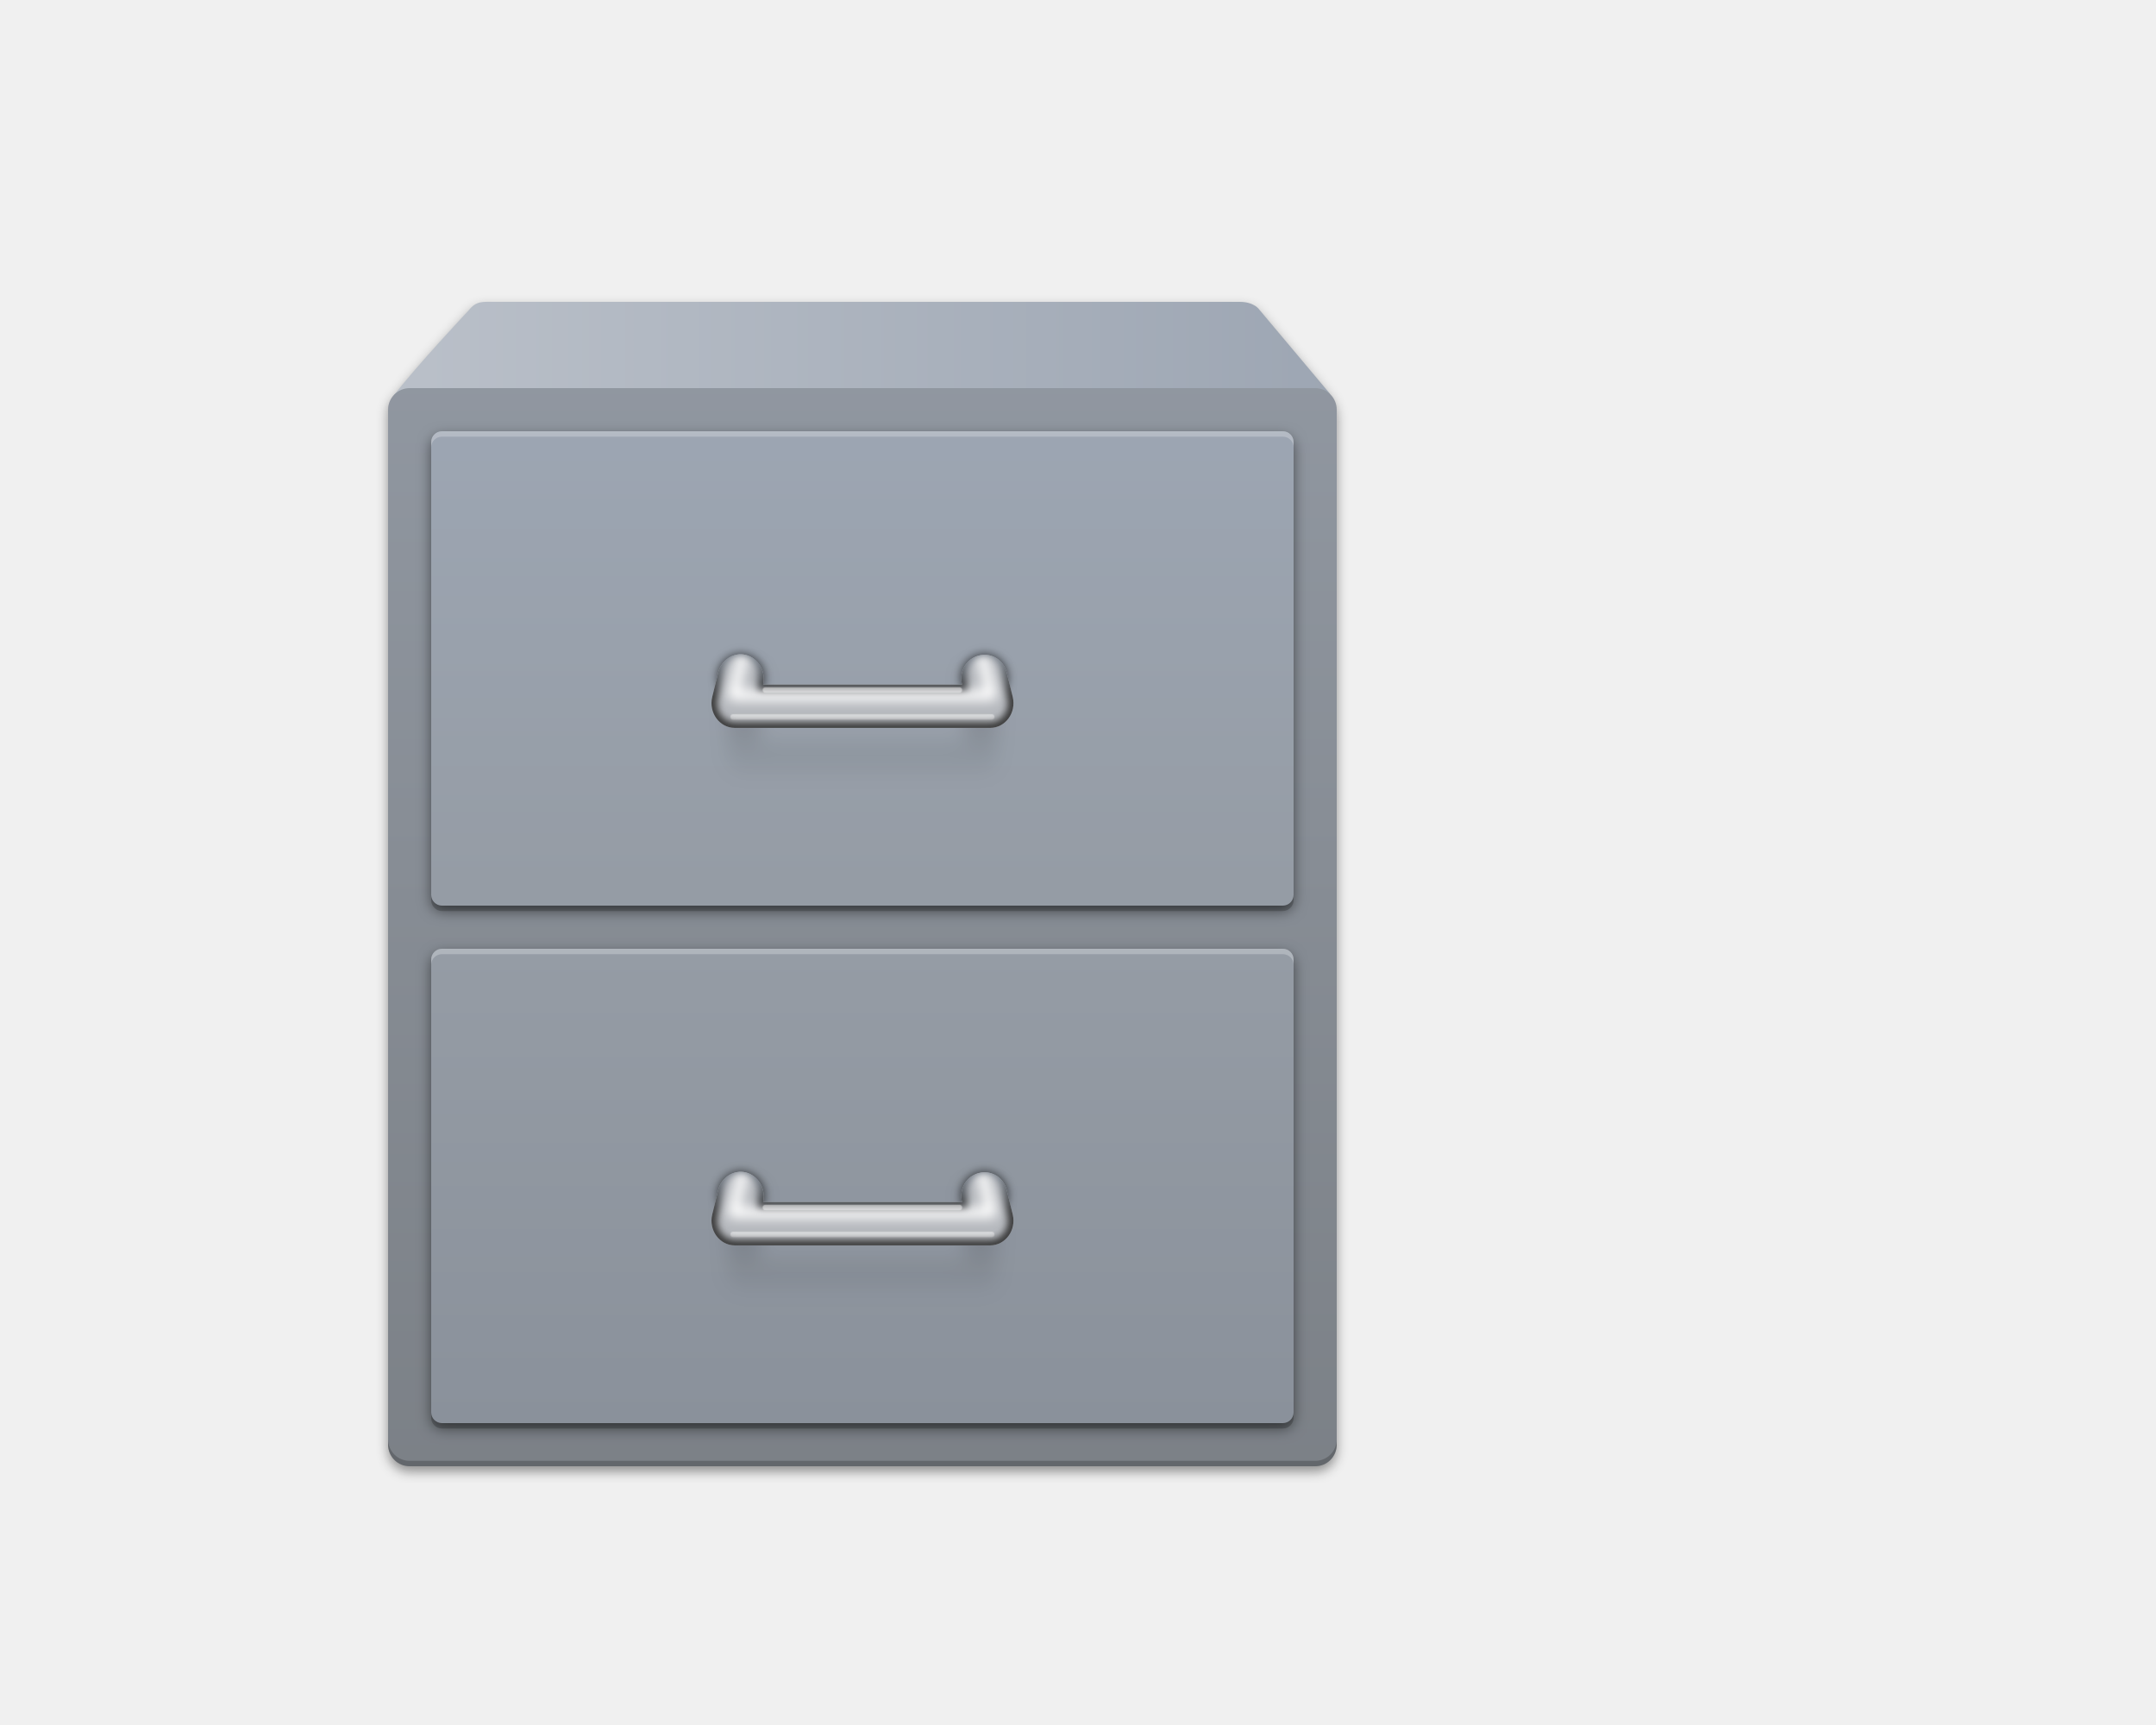
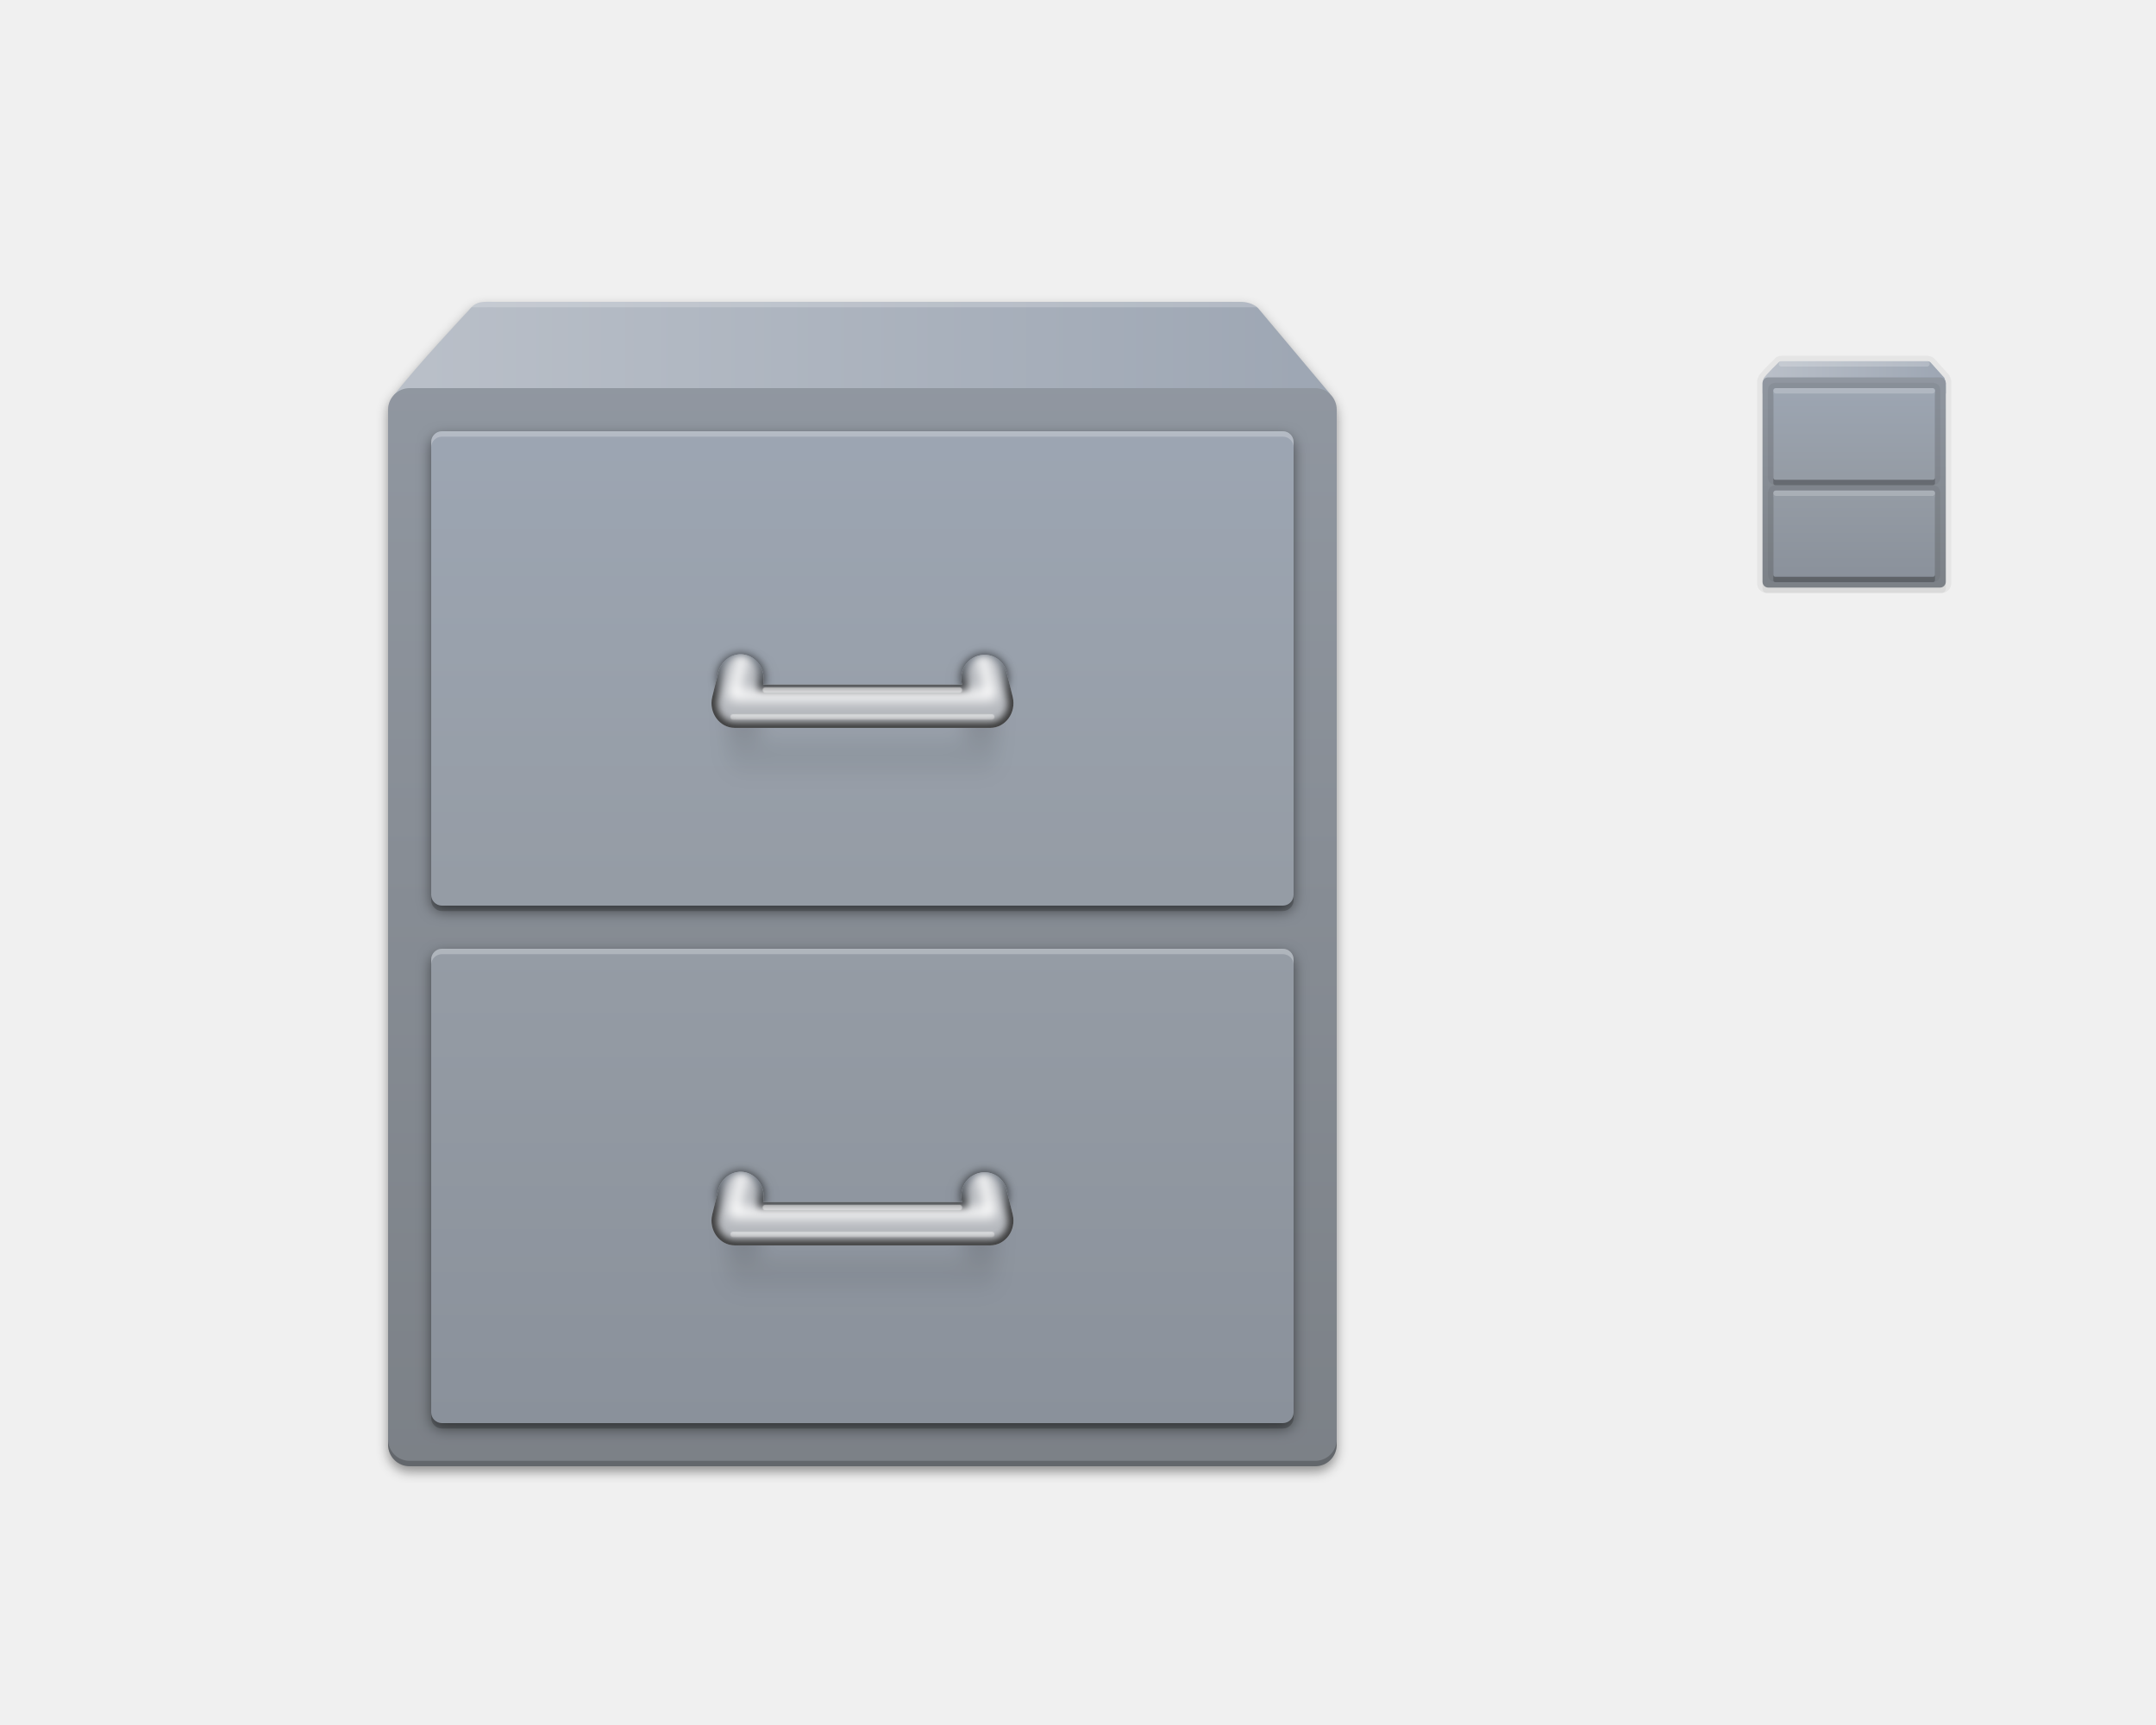
<svg xmlns="http://www.w3.org/2000/svg" xmlns:xlink="http://www.w3.org/1999/xlink" width="400" height="320" id="svg11300" version="1.0" style="display:inline;enable-background:new" viewBox="0 0 400 320">
  <defs id="defs3">
    <linearGradient id="linearGradient5250">
      <stop id="stop5246" offset="0" style="stop-color:#7a7f85;stop-opacity:1" />
      <stop id="stop5248" offset="1" style="stop-color:#949ba5;stop-opacity:1" />
    </linearGradient>
    <linearGradient id="linearGradient5006">
      <stop style="stop-color:#333333;stop-opacity:1" offset="0" id="stop5002" />
      <stop style="stop-color:#727b86;stop-opacity:1" offset="1" id="stop5004" />
    </linearGradient>
    <linearGradient id="linearGradient4916">
      <stop style="stop-color:#000000;stop-opacity:1;" offset="0" id="stop4912" />
      <stop style="stop-color:#000000;stop-opacity:0;" offset="1" id="stop4914" />
    </linearGradient>
    <linearGradient id="linearGradient4599">
      <stop id="stop4595" offset="0" style="stop-color:#8a919b;stop-opacity:1" />
      <stop id="stop4597" offset="1" style="stop-color:#959ca5;stop-opacity:1" />
    </linearGradient>
    <linearGradient id="linearGradient4567">
      <stop style="stop-color:#9da6b3;stop-opacity:1;" offset="0" id="stop4563" />
      <stop style="stop-color:#959ca5;stop-opacity:1" offset="1" id="stop4565" />
    </linearGradient>
    <linearGradient id="linearGradient4518">
      <stop style="stop-color:#9da6b3;stop-opacity:1" offset="0" id="stop4514" />
      <stop style="stop-color:#bac0c9;stop-opacity:1" offset="1" id="stop4516" />
    </linearGradient>
    <linearGradient xlink:href="#linearGradient5250" id="linearGradient4685" gradientUnits="userSpaceOnUse" gradientTransform="matrix(15,0,0,15.71429,-4808,-3397.857)" x1="331.2" y1="233.282" x2="331.2" y2="216.991" />
    <linearGradient id="linearGradient4502">
      <stop style="stop-color:#7a7f85;stop-opacity:1" offset="0" id="stop4498" />
      <stop style="stop-color:#9097a2;stop-opacity:1" offset="1" id="stop4500" />
    </linearGradient>
    <linearGradient xlink:href="#linearGradient4518" id="linearGradient4520" x1="72" y1="36" x2="248" y2="36" gradientUnits="userSpaceOnUse" gradientTransform="matrix(-1,0,0,1,320,8)" />
    <clipPath clipPathUnits="userSpaceOnUse" id="clipPath4543">
      <path id="path4545" d="M 248,60 V 46 L 247.493,44.677 232,28 H 88 L 72.558,44.619 72,46 v 14 z" style="display:inline;fill:#4092d0;fill-opacity:1;fill-rule:evenodd;stroke:none;stroke-width:1px;stroke-linecap:butt;stroke-linejoin:miter;stroke-opacity:1;enable-background:new" />
    </clipPath>
    <linearGradient xlink:href="#linearGradient4567" id="linearGradient4569" x1="168" y1="52" x2="168" y2="140" gradientUnits="userSpaceOnUse" gradientTransform="translate(0,4)" />
    <linearGradient xlink:href="#linearGradient4599" id="linearGradient4577" x1="200" y1="244" x2="200" y2="156" gradientUnits="userSpaceOnUse" />
    <filter style="color-interpolation-filters:sRGB" id="filter4589" x="-0.019" width="1.038" y="-0.033" height="1.066">
      <feGaussianBlur stdDeviation="1.26" id="feGaussianBlur4591" />
    </filter>
    <clipPath clipPathUnits="userSpaceOnUse" id="clipPath5795-4-2">
      <path style="color:#000000;font-style:normal;font-variant:normal;font-weight:normal;font-stretch:normal;font-size:medium;line-height:normal;font-family:'Abandoned Bitplane';-inkscape-font-specification:'Abandoned Bitplane';text-indent:0;text-align:start;text-decoration:none;text-decoration-line:none;letter-spacing:normal;word-spacing:normal;text-transform:none;writing-mode:lr-tb;direction:ltr;text-anchor:start;display:inline;overflow:visible;visibility:visible;fill:#eeeeec;fill-opacity:1;fill-rule:nonzero;stroke:none;stroke-width:8;marker:none;enable-background:new" d="m 129.125,127.938 a 4,4 0 0 0 -4,3.094 l -1,4 A 4,4 0 0 0 128,140 h 32 a 4,4 0 0 0 3.875,-4.969 l -1,-4 A 4,4 0 0 0 155,132 h -22 a 4,4 0 0 0 -3.875,-4.062 z" id="path5797-6-5" />
    </clipPath>
    <linearGradient id="linearGradient4455-2-5">
      <stop style="stop-color:#000000;stop-opacity:1" offset="0" id="stop4457-9-1" />
      <stop style="stop-color:#000000;stop-opacity:0" offset="1" id="stop4459-7-5" />
    </linearGradient>
    <clipPath clipPathUnits="userSpaceOnUse" id="clipPath5380">
      <path style="color:#000000;font-style:normal;font-variant:normal;font-weight:normal;font-stretch:normal;font-size:medium;line-height:normal;font-family:'Abandoned Bitplane';-inkscape-font-specification:'Abandoned Bitplane';text-indent:0;text-align:start;text-decoration:none;text-decoration-line:none;letter-spacing:normal;word-spacing:normal;text-transform:none;writing-mode:lr-tb;direction:ltr;text-anchor:start;display:inline;overflow:visible;visibility:visible;fill:#eeeeec;fill-opacity:1;fill-rule:nonzero;stroke:none;stroke-width:8;marker:none;enable-background:new" d="m 129.125,127.938 a 4,4 0 0 0 -4,3.094 l -1,4 A 4,4 0 0 0 128,140 h 32 a 4,4 0 0 0 3.875,-4.969 l -1,-4 A 4,4 0 0 0 155,132 h -22 a 4,4 0 0 0 -3.875,-4.062 z" id="path5378" />
    </clipPath>
    <clipPath clipPathUnits="userSpaceOnUse" id="clipPath4876">
      <path id="path4878" d="m 137.522,95.371 c -2.047,-0.056 -3.85,1.427 -4.313,3.551 l -1.078,4.403 c -0.678,2.894 1.376,5.698 4.178,5.703 h 47.411 c 2.803,-0.005 4.857,-2.808 4.178,-5.703 l -1.078,-4.403 c -1.257,-5.21 -8.458,-4.267 -8.491,1.112 L 178.479,101 h -36.885 l 0.107,-0.966 c 0.038,-2.508 -1.823,-4.584 -4.178,-4.663 z" style="color:#000000;font-style:normal;font-variant:normal;font-weight:normal;font-stretch:normal;font-size:medium;line-height:normal;font-family:'Abandoned Bitplane';-inkscape-font-specification:'Abandoned Bitplane';text-indent:0;text-align:start;text-decoration:none;text-decoration-line:none;letter-spacing:normal;word-spacing:normal;text-transform:none;writing-mode:lr-tb;direction:ltr;text-anchor:start;display:inline;overflow:visible;visibility:visible;fill:#b3b3b3;fill-opacity:1;stroke:none;stroke-width:2;stroke-miterlimit:4;stroke-dasharray:none;stroke-opacity:1;marker:none;enable-background:new" />
    </clipPath>
    <clipPath clipPathUnits="userSpaceOnUse" id="clipPath4892">
      <path style="color:#000000;font-style:normal;font-variant:normal;font-weight:normal;font-stretch:normal;font-size:medium;line-height:normal;font-family:'Abandoned Bitplane';-inkscape-font-specification:'Abandoned Bitplane';text-indent:0;text-align:start;text-decoration:none;text-decoration-line:none;letter-spacing:normal;word-spacing:normal;text-transform:none;writing-mode:lr-tb;direction:ltr;text-anchor:start;display:inline;overflow:visible;visibility:visible;fill:#4092d0;fill-opacity:1;stroke:none;stroke-width:2;stroke-miterlimit:4;stroke-dasharray:none;marker:none;enable-background:new" d="m 137.522,95.371 c -2.047,-0.056 -3.85,1.427 -4.313,3.551 l -1.078,4.403 c -0.678,2.894 1.376,5.698 4.178,5.703 h 47.411 c 2.803,-0.005 4.857,-2.808 4.178,-5.703 l -1.078,-4.403 c -1.257,-5.21 -8.458,-4.267 -8.491,1.112 L 178.479,101 h -36.885 l 0.107,-0.966 c 0.038,-2.508 -1.823,-4.584 -4.178,-4.663 z" id="path4894" />
    </clipPath>
    <filter style="color-interpolation-filters:sRGB" id="filter4906" x="-0.057" width="1.114" y="-0.297" height="1.595">
      <feGaussianBlur stdDeviation="1.145" id="feGaussianBlur4908" />
    </filter>
    <filter style="color-interpolation-filters:sRGB" id="filter4978" x="-0.084" width="1.168" y="-0.21" height="1.42">
      <feGaussianBlur stdDeviation="1.75" id="feGaussianBlur4980" />
    </filter>
    <clipPath clipPathUnits="userSpaceOnUse" id="clipPath5030">
      <path style="color:#000000;font-style:normal;font-variant:normal;font-weight:normal;font-stretch:normal;font-size:medium;line-height:normal;font-family:'Abandoned Bitplane';-inkscape-font-specification:'Abandoned Bitplane';text-indent:0;text-align:start;text-decoration:none;text-decoration-line:none;letter-spacing:normal;word-spacing:normal;text-transform:none;writing-mode:lr-tb;direction:ltr;text-anchor:start;display:inline;overflow:visible;visibility:visible;fill:#b3b3b3;fill-opacity:1;stroke:none;stroke-width:2;stroke-miterlimit:4;stroke-dasharray:none;marker:none;enable-background:new" d="m 137.522,95.371 c -2.047,-0.056 -3.85,1.427 -4.313,3.551 l -1.078,4.403 c -0.678,2.894 1.376,5.698 4.178,5.703 h 47.411 c 2.803,-0.005 4.857,-2.808 4.178,-5.703 l -1.078,-4.403 c -1.257,-5.21 -8.458,-4.267 -8.491,1.112 L 178.479,101 h -36.885 l 0.107,-0.966 c 0.038,-2.508 -1.823,-4.584 -4.178,-4.663 z" id="path5032" />
    </clipPath>
    <filter style="color-interpolation-filters:sRGB" id="filter5062" x="-0.211" width="1.421" y="-0.211" height="1.421">
      <feGaussianBlur stdDeviation="0.79" id="feGaussianBlur5064" />
    </filter>
    <filter style="color-interpolation-filters:sRGB" id="filter5066" x="-0.211" width="1.421" y="-0.211" height="1.421">
      <feGaussianBlur stdDeviation="0.79" id="feGaussianBlur5068" />
    </filter>
    <filter style="color-interpolation-filters:sRGB" id="filter5070" x="-0.03" width="1.061" y="-0.116" height="1.231">
      <feGaussianBlur stdDeviation="0.707" id="feGaussianBlur5072" />
    </filter>
    <filter style="color-interpolation-filters:sRGB" id="filter5080" x="-0.006" width="1.012" y="-0.372" height="1.744">
      <feGaussianBlur stdDeviation="0.155" id="feGaussianBlur5082" />
    </filter>
    <clipPath clipPathUnits="userSpaceOnUse" id="clipPath5127">
      <path id="path5129" d="M 88,48 72.615,64.559 C 72.237,64.922 72,65.431 72,66 v 14 190 c 0,1.108 0.892,2 2,2 h 172 c 1.108,0 2,-0.892 2,-2 V 80 66 c 0,-0.51 -0.195,-0.97 -0.508,-1.322 -0.04,-0.045 -0.079,-0.09 -0.123,-0.131 L 232,48 Z" style="display:inline;fill:#dc6565;fill-opacity:1;fill-rule:evenodd;stroke:none;stroke-width:2;stroke-linecap:butt;stroke-linejoin:miter;stroke-miterlimit:4;stroke-dasharray:none;stroke-opacity:1;enable-background:new" />
    </clipPath>
    <clipPath clipPathUnits="userSpaceOnUse" id="clipPath5143">
      <rect style="display:inline;opacity:1;fill:#dc6565;fill-opacity:1;stroke:none;stroke-width:1;stroke-linecap:round;stroke-linejoin:miter;stroke-miterlimit:4;stroke-dasharray:none;stroke-dashoffset:0;stroke-opacity:1;enable-background:new" id="rect5145" width="176" height="208" x="72" y="44" ry="2" />
    </clipPath>
    <linearGradient xlink:href="#linearGradient4502" id="linearGradient5181" gradientUnits="userSpaceOnUse" gradientTransform="matrix(15,0,0,15.71429,-4796,-3413.857)" x1="331.2" y1="233.282" x2="331.2" y2="216.991" />
    <filter style="color-interpolation-filters:sRGB" id="filter5233" x="-0.014" width="1.027" y="-0.011" height="1.021">
      <feGaussianBlur stdDeviation="1" id="feGaussianBlur5235" />
    </filter>
    <linearGradient xlink:href="#linearGradient4916" id="linearGradient5256" gradientUnits="userSpaceOnUse" x1="160" y1="100" x2="160" y2="120" />
    <linearGradient xlink:href="#linearGradient5006" id="linearGradient5258" gradientUnits="userSpaceOnUse" x1="160" y1="103" x2="160" y2="96" />
+     <linearGradient xlink:href="#linearGradient4518" id="linearGradient5286" gradientUnits="userSpaceOnUse" gradientTransform="matrix(-0.1931818,0,0,0.1931818,374.9091,41.40909)" x1="72" y1="36" x2="248" y2="36" />
+     <linearGradient xlink:href="#linearGradient5250" id="linearGradient5288" gradientUnits="userSpaceOnUse" gradientTransform="matrix(2.897727,0,0,3.035714,-615.7273,-616.086)" x1="331.2" y1="233.282" x2="331.2" y2="216.991" />
+     <linearGradient xlink:href="#linearGradient4567" id="linearGradient5290" gradientUnits="userSpaceOnUse" gradientTransform="matrix(0.1931818,0,0,0.1931818,313.0909,41.09091)" x1="168" y1="52" x2="168" y2="140" />
+     <linearGradient xlink:href="#linearGradient4599" id="linearGradient5292" gradientUnits="userSpaceOnUse" x1="200" y1="244" x2="200" y2="156" gradientTransform="matrix(0.1931818,0,0,0.1931818,313.0909,40.31818)" />
  </defs>
  <g id="layer1" style="display:inline" transform="translate(0,20)">
    <g id="layer7" style="display:none">
      <rect style="display:inline;overflow:visible;visibility:visible;fill:#eeeeec;fill-opacity:1;fill-rule:nonzero;stroke:none;stroke-width:2;marker:none;enable-background:accumulate" id="rect6592" width="32" height="32" x="320" y="116" />
      <rect y="173.059" x="321" height="22" width="22" id="rect6749" style="display:inline;overflow:visible;visibility:visible;fill:#eeeeec;fill-opacity:1;fill-rule:nonzero;stroke:none;stroke-width:2;marker:none;enable-background:accumulate" />
      <rect style="display:inline;overflow:visible;visibility:visible;fill:#eeeeec;fill-opacity:1;fill-rule:nonzero;stroke:none;stroke-width:2;marker:none;enable-background:accumulate" id="rect6833" width="16" height="16" x="320" y="220" />
      <rect style="display:inline;overflow:visible;visibility:visible;fill:#eeeeec;fill-opacity:1;fill-rule:nonzero;stroke:none;stroke-width:2;marker:none;enable-background:accumulate" id="rect8104" width="24" height="24" x="320" y="172" />
      <text xml:space="preserve" style="font-style:normal;font-variant:normal;font-weight:normal;font-stretch:normal;font-size:13.333px;line-height:125%;font-family:monospace;-inkscape-font-specification:monospace;text-align:start;writing-mode:lr-tb;text-anchor:start;display:inline;fill:#000000;fill-opacity:1;stroke:none;enable-background:new" x="31.856" y="-65.7" id="context">
        <tspan id="tspan2716" x="31.856" y="-65.7" style="font-weight:bold">apps</tspan>
      </text>
      <text id="text3021" y="-39.901" x="31.265" style="font-style:normal;font-variant:normal;font-weight:normal;font-stretch:normal;font-size:13.333px;line-height:125%;font-family:monospace;-inkscape-font-specification:monospace;text-align:start;writing-mode:lr-tb;text-anchor:start;display:inline;fill:#000000;fill-opacity:1;stroke:none;enable-background:new" xml:space="preserve">
        <tspan y="-39.901" x="31.265" id="tspan3023">system-file-manager</tspan>
      </text>
      <rect style="display:inline;overflow:visible;visibility:visible;fill:#eeeeec;fill-opacity:1;fill-rule:nonzero;stroke:none;stroke-width:2;marker:none;enable-background:accumulate" id="rect13805" width="256" height="256" x="32" y="12" />
      <rect y="320" x="44" height="48" width="48" id="rect6284" style="display:inline;overflow:visible;visibility:visible;fill:#eeeeec;fill-opacity:1;fill-rule:nonzero;stroke:none;stroke-width:2;marker:none;enable-background:accumulate" transform="matrix(0,1,1,0,0,0)" />
    </g>
    <g id="layer9" style="display:inline">
+       <path id="path5324" d="m 330.863,47.006 c -0.49,0 -0.694,-0.046 -0.977,0.309 -7.5e-4,3.86e-4 -1.898,1.83 -2.668,2.84 l -0.031,0.129 C 327.076,50.417 327,50.584 327,50.773 V 51.068 53 88.227 C 327,88.655 327.345,89 327.773,89 h 32.453 C 360.655,89 361,88.655 361,88.227 V 53 51.068 50.773 c 0,-0.205 -0.084,-0.387 -0.213,-0.525 l -0.037,-0.146 -2.523,-2.814 c 0,0 -0.174,-0.281 -0.703,-0.281 z" style="display:inline;opacity:0.05;fill:#000000;fill-opacity:1;fill-rule:evenodd;stroke:#000000;stroke-width:2;stroke-linecap:butt;stroke-linejoin:miter;stroke-miterlimit:4;stroke-dasharray:none;stroke-opacity:1;enable-background:new" />
+       <path style="display:inline;fill:#000000;fill-opacity:1;fill-rule:evenodd;stroke:none;stroke-width:1px;stroke-linecap:butt;stroke-linejoin:miter;stroke-opacity:1;enable-background:new;opacity:0.05" d="m 330.863,48.006 c -0.49,0 -0.694,-0.046 -0.977,0.309 -7.5e-4,3.86e-4 -1.898,1.83 -2.668,2.84 l -0.031,0.129 C 327.076,51.417 327,51.584 327,51.773 V 52.068 54 89.227 C 327,89.655 327.345,90 327.773,90 h 32.453 C 360.655,90 361,89.655 361,89.227 V 54 52.068 51.773 c 0,-0.205 -0.084,-0.387 -0.213,-0.525 l -0.037,-0.146 -2.523,-2.814 c 0,0 -0.174,-0.281 -0.703,-0.281 z" id="path5317" />
      <path style="display:inline;opacity:0.4;fill:#000000;fill-opacity:1;fill-rule:evenodd;stroke:none;stroke-width:1px;stroke-linecap:butt;stroke-linejoin:miter;stroke-opacity:1;filter:url(#filter5233);enable-background:new" d="m 90.344,36.99 c -1.437,0.019 -2.307,0.229 -3.404,1.604 -0.004,0.002 -9.574,10.189 -13.645,15.473 C 72.503,54.796 72,55.833 72,57 v 2 10 180 c 0,2.216 1.784,4 4,4 h 168 c 2.216,0 4,-1.784 4,-4 V 69 59 57 c 0,0 -0.493,-2.185 -1.271,-2.914 L 246.707,54 233.646,38.453 C 233.646,38.453 232.737,37 230,37 H 92 c -0.635,0 -1.177,-0.016 -1.656,-0.01 z" id="path5226" />
      <path style="display:inline;fill:url(#linearGradient4520);fill-opacity:1;fill-rule:evenodd;stroke:none;stroke-width:1px;stroke-linecap:butt;stroke-linejoin:miter;stroke-opacity:1;enable-background:new" d="m 92,36 c -2.539,0 -3.597,-0.24 -5.061,1.594 -0.004,0.002 -9.821,10.45 -13.806,15.676 L 72,58 V 68 H 248 V 58 L 246.708,53 233.646,37.453 C 233.646,37.453 232.737,36 230,36 Z" id="path4510" />
+       <path style="display:inline;fill:#ffffff;fill-opacity:1;fill-rule:evenodd;stroke:none;stroke-width:1px;stroke-linecap:butt;stroke-linejoin:miter;stroke-opacity:1;enable-background:new;opacity:0.2" d="M 90.344 55.99 C 89.151 56.006 88.348 56.164 87.482 57 L 90.133 57 C 90.665 56.984 91.266 57 92 57 L 230 57 L 233.221 57 C 232.716 56.574 231.719 56 230 56 L 92 56 C 91.365 56 90.823 55.984 90.344 55.99 z " transform="translate(0,-20)" id="path5260" />
      <rect style="display:inline;opacity:1;fill:url(#linearGradient4685);fill-opacity:1;stroke:none;stroke-width:1;stroke-linecap:round;stroke-linejoin:miter;stroke-miterlimit:4;stroke-dasharray:none;stroke-dashoffset:0;stroke-opacity:1;enable-background:new" id="rect4679" width="176" height="200" x="72" y="52" ry="4" />
      <rect ry="2" y="157" x="80" height="88" width="160" id="rect4593" style="opacity:0.5;fill:#000000;fill-opacity:1;stroke:none;stroke-width:1;stroke-linecap:round;stroke-linejoin:miter;stroke-miterlimit:4;stroke-dasharray:none;stroke-dashoffset:0;stroke-opacity:1;filter:url(#filter4589)" />
      <rect ry="2" y="61" x="80" height="88" width="160" id="rect4579" style="opacity:0.2;fill:#000000;fill-opacity:1;stroke:none;stroke-width:1;stroke-linecap:round;stroke-linejoin:miter;stroke-miterlimit:4;stroke-dasharray:none;stroke-dashoffset:0;stroke-opacity:1" />
      <rect style="opacity:0.5;fill:#000000;fill-opacity:1;stroke:none;stroke-width:1;stroke-linecap:round;stroke-linejoin:miter;stroke-miterlimit:4;stroke-dasharray:none;stroke-dashoffset:0;stroke-opacity:1;filter:url(#filter4589)" id="rect4587" width="160" height="88" x="80" y="61" ry="2" />
      <rect style="opacity:1;fill:url(#linearGradient4569);fill-opacity:1;stroke:none;stroke-width:1;stroke-linecap:round;stroke-linejoin:miter;stroke-miterlimit:4;stroke-dasharray:none;stroke-dashoffset:0;stroke-opacity:1" id="rect4522" width="160" height="88" x="80" y="60" ry="2" />
      <rect style="opacity:0.2;fill:#000000;fill-opacity:1;stroke:none;stroke-width:1;stroke-linecap:round;stroke-linejoin:miter;stroke-miterlimit:4;stroke-dasharray:none;stroke-dashoffset:0;stroke-opacity:1" id="rect4581" width="160" height="88" x="80" y="157" ry="2" />
      <rect ry="2" y="156" x="80" height="88" width="160" id="rect4524" style="opacity:1;fill:url(#linearGradient4577);fill-opacity:1;stroke:none;stroke-width:1;stroke-linecap:round;stroke-linejoin:miter;stroke-miterlimit:4;stroke-dasharray:none;stroke-dashoffset:0;stroke-opacity:1" />
      <path style="opacity:0.4;fill:#d7dadf;fill-opacity:1;stroke:none;stroke-width:1;stroke-linecap:round;stroke-linejoin:miter;stroke-miterlimit:4;stroke-dasharray:none;stroke-dashoffset:0;stroke-opacity:1" d="m 82,60 c -1.108,0 -2,0.892 -2,2 v 1 c 0,-1.108 0.892,-2 2,-2 h 156 c 1.108,0 2,0.892 2,2 v -1 c 0,-1.108 -0.892,-2 -2,-2 z" id="rect4601" />
      <path id="path4610" d="m 82,156 c -1.108,0 -2,0.892 -2,2 v 1 c 0,-1.108 0.892,-2 2,-2 h 156 c 1.108,0 2,0.892 2,2 v -1 c 0,-1.108 -0.892,-2 -2,-2 z" style="opacity:0.4;fill:#d7dadf;fill-opacity:1;stroke:none;stroke-width:1;stroke-linecap:round;stroke-linejoin:miter;stroke-miterlimit:4;stroke-dasharray:none;stroke-dashoffset:0;stroke-opacity:1" />
      <g id="g5094" transform="translate(0,6)">
        <path id="path4910" d="m 135,98 v 17 a 3,3 0 0 0 3,3 h 44 a 3,3 0 0 0 3,-3 V 98 h -6 v 14 H 141 V 98 Z" style="color:#000000;font-style:normal;font-variant:normal;font-weight:normal;font-stretch:normal;font-size:medium;line-height:normal;font-family:sans-serif;font-variant-ligatures:normal;font-variant-position:normal;font-variant-caps:normal;font-variant-numeric:normal;font-variant-alternates:normal;font-feature-settings:normal;text-indent:0;text-align:start;text-decoration:none;text-decoration-line:none;text-decoration-style:solid;text-decoration-color:#000000;letter-spacing:normal;word-spacing:normal;text-transform:none;writing-mode:lr-tb;direction:ltr;text-orientation:mixed;dominant-baseline:auto;baseline-shift:baseline;text-anchor:start;white-space:normal;shape-padding:0;clip-rule:nonzero;display:inline;overflow:visible;visibility:visible;opacity:0.2;isolation:auto;mix-blend-mode:normal;color-interpolation:sRGB;color-interpolation-filters:linearRGB;solid-color:#000000;solid-opacity:1;vector-effect:none;fill:url(#linearGradient5256);fill-opacity:1;fill-rule:evenodd;stroke:none;stroke-width:6;stroke-linecap:butt;stroke-linejoin:round;stroke-miterlimit:4;stroke-dasharray:none;stroke-dashoffset:0;stroke-opacity:1;filter:url(#filter4978);color-rendering:auto;image-rendering:auto;shape-rendering:auto;text-rendering:auto;enable-background:accumulate" />
        <circle style="opacity:0.5;fill:#000000;fill-opacity:1;stroke:none;stroke-width:6;stroke-linecap:round;stroke-linejoin:round;stroke-miterlimit:4;stroke-dasharray:none;stroke-dashoffset:0;stroke-opacity:1;filter:url(#filter5066)" id="circle5000" cx="182.654" cy="99.649" r="4.5" />
        <circle r="4.5" cy="99.649" cx="137.456" id="path4982" style="opacity:0.5;fill:#000000;fill-opacity:1;stroke:none;stroke-width:6;stroke-linecap:round;stroke-linejoin:round;stroke-miterlimit:4;stroke-dasharray:none;stroke-dashoffset:0;stroke-opacity:1;filter:url(#filter5062)" />
        <path style="color:#000000;font-style:normal;font-variant:normal;font-weight:normal;font-stretch:normal;font-size:medium;line-height:normal;font-family:'Abandoned Bitplane';-inkscape-font-specification:'Abandoned Bitplane';text-indent:0;text-align:start;text-decoration:none;text-decoration-line:none;letter-spacing:normal;word-spacing:normal;text-transform:none;writing-mode:lr-tb;direction:ltr;text-anchor:start;display:inline;overflow:visible;visibility:visible;fill:#b5b8bd;fill-opacity:1;stroke:none;stroke-width:2;stroke-miterlimit:4;stroke-dasharray:none;marker:none;enable-background:new" d="m 137.522,95.371 c -2.047,-0.056 -3.85,1.427 -4.313,3.551 l -1.078,4.403 c -0.678,2.894 1.376,5.698 4.178,5.703 h 47.411 c 2.803,-0.005 4.857,-2.808 4.178,-5.703 l -1.078,-4.403 c -1.257,-5.21 -8.458,-4.267 -8.491,1.112 L 178.479,101 h -36.885 l 0.107,-0.966 c 0.038,-2.508 -1.823,-4.584 -4.178,-4.663 z" id="path4866" />
        <path id="path5026" clip-path="url(#clipPath5030)" d="m 136,106.5 c -0.676,-0.01 -0.676,1.01 0,1 h 48 c 0.676,0.01 0.676,-1.01 0,-1 z" style="color:#000000;font-style:normal;font-variant:normal;font-weight:normal;font-stretch:normal;font-size:medium;line-height:normal;font-family:sans-serif;font-variant-ligatures:normal;font-variant-position:normal;font-variant-caps:normal;font-variant-numeric:normal;font-variant-alternates:normal;font-feature-settings:normal;text-indent:0;text-align:start;text-decoration:none;text-decoration-line:none;text-decoration-style:solid;text-decoration-color:#000000;letter-spacing:normal;word-spacing:normal;text-transform:none;writing-mode:lr-tb;direction:ltr;text-orientation:mixed;dominant-baseline:auto;baseline-shift:baseline;text-anchor:start;white-space:normal;shape-padding:0;clip-rule:nonzero;display:inline;overflow:visible;visibility:visible;opacity:0.5;isolation:auto;mix-blend-mode:normal;color-interpolation:sRGB;color-interpolation-filters:linearRGB;solid-color:#000000;solid-opacity:1;vector-effect:none;fill:#ffffff;fill-opacity:1;fill-rule:evenodd;stroke:none;stroke-width:1;stroke-linecap:round;stroke-linejoin:round;stroke-miterlimit:4;stroke-dasharray:none;stroke-dashoffset:0;stroke-opacity:1;filter:url(#filter5080);color-rendering:auto;image-rendering:auto;shape-rendering:auto;text-rendering:auto;enable-background:accumulate" />
        <path id="path4888" clip-path="url(#clipPath4892)" d="m 137.029,94.758 -2,8 c -0.157,0.631 0.32,1.242 0.971,1.242 h 48 c 0.651,2.2e-4 1.128,-0.611 0.971,-1.242 l -2,-8 -1.941,0.484 L 182.719,102 h -45.438 l 1.689,-6.758 z" style="color:#000000;font-style:normal;font-variant:normal;font-weight:normal;font-stretch:normal;font-size:medium;line-height:normal;font-family:sans-serif;font-variant-ligatures:normal;font-variant-position:normal;font-variant-caps:normal;font-variant-numeric:normal;font-variant-alternates:normal;font-feature-settings:normal;text-indent:0;text-align:start;text-decoration:none;text-decoration-line:none;text-decoration-style:solid;text-decoration-color:#000000;letter-spacing:normal;word-spacing:normal;text-transform:none;writing-mode:lr-tb;direction:ltr;text-orientation:mixed;dominant-baseline:auto;baseline-shift:baseline;text-anchor:start;white-space:normal;shape-padding:0;clip-rule:nonzero;display:inline;overflow:visible;visibility:visible;opacity:1;isolation:auto;mix-blend-mode:normal;color-interpolation:sRGB;color-interpolation-filters:linearRGB;solid-color:#000000;solid-opacity:1;vector-effect:none;fill:#ffffff;fill-opacity:1;fill-rule:evenodd;stroke:none;stroke-width:2;stroke-linecap:butt;stroke-linejoin:round;stroke-miterlimit:4;stroke-dasharray:none;stroke-dashoffset:0;stroke-opacity:1;filter:url(#filter4906);color-rendering:auto;image-rendering:auto;shape-rendering:auto;text-rendering:auto;enable-background:accumulate" />
        <path clip-path="url(#clipPath4876)" id="path4872" d="m 137.522,94.371 c -2.047,-0.056 -3.85,1.427 -4.313,3.551 l -1.078,5.403 c -0.678,2.894 1.376,5.698 4.178,5.703 h 47.411 c 2.803,-0.005 4.857,-2.808 4.178,-5.703 l -1.078,-5.403 c -1.257,-5.21 -8.458,-4.267 -8.491,1.112 L 178.479,101 h -36.885 l 0.107,-1.966 c 0.038,-2.508 -1.823,-4.584 -4.178,-4.663 z" style="color:#000000;font-style:normal;font-variant:normal;font-weight:normal;font-stretch:normal;font-size:medium;line-height:normal;font-family:'Abandoned Bitplane';-inkscape-font-specification:'Abandoned Bitplane';text-indent:0;text-align:start;text-decoration:none;text-decoration-line:none;letter-spacing:normal;word-spacing:normal;text-transform:none;writing-mode:lr-tb;direction:ltr;text-anchor:start;display:inline;overflow:visible;visibility:visible;opacity:1;fill:none;fill-opacity:1;stroke:url(#linearGradient5258);stroke-width:2;stroke-miterlimit:4;stroke-dasharray:none;stroke-opacity:1;marker:none;filter:url(#filter5070);enable-background:new" />
        <path transform="translate(0,-1)" style="color:#000000;font-style:normal;font-variant:normal;font-weight:normal;font-stretch:normal;font-size:medium;line-height:normal;font-family:sans-serif;font-variant-ligatures:normal;font-variant-position:normal;font-variant-caps:normal;font-variant-numeric:normal;font-variant-alternates:normal;font-feature-settings:normal;text-indent:0;text-align:start;text-decoration:none;text-decoration-line:none;text-decoration-style:solid;text-decoration-color:#000000;letter-spacing:normal;word-spacing:normal;text-transform:none;writing-mode:lr-tb;direction:ltr;text-orientation:mixed;dominant-baseline:auto;baseline-shift:baseline;text-anchor:start;white-space:normal;shape-padding:0;clip-rule:nonzero;display:inline;overflow:visible;visibility:visible;opacity:0.5;isolation:auto;mix-blend-mode:normal;color-interpolation:sRGB;color-interpolation-filters:linearRGB;solid-color:#000000;solid-opacity:1;vector-effect:none;fill:#ffffff;fill-opacity:1;fill-rule:evenodd;stroke:none;stroke-width:1;stroke-linecap:round;stroke-linejoin:round;stroke-miterlimit:4;stroke-dasharray:none;stroke-dashoffset:0;stroke-opacity:1;filter:url(#filter5080);color-rendering:auto;image-rendering:auto;shape-rendering:auto;text-rendering:auto;enable-background:accumulate" d="m 142,102.5 c -0.676,-0.01 -0.676,1.01 0,1 h 36 c 0.676,0.01 0.676,-1.01 0,-1 z" clip-path="url(#clipPath5030)" id="path5084" />
      </g>
      <use x="0" y="0" xlink:href="#g5094" id="use5169" transform="translate(0,96)" width="100%" height="100%" />
      <path style="display:inline;opacity:0.2;fill:#000000;fill-opacity:1;stroke:none;stroke-width:1;stroke-linecap:round;stroke-linejoin:miter;stroke-miterlimit:4;stroke-dasharray:none;stroke-dashoffset:0;stroke-opacity:1;enable-background:new" d="M 72 267 L 72 268 C 72 270.216 73.784 272 76 272 L 244 272 C 246.216 272 248 270.216 248 268 L 248 267 C 248 269.216 246.216 271 244 271 L 76 271 C 73.784 271 72 269.216 72 267 z " transform="translate(0,-20)" id="rect5237" />
+       <path id="path5272" d="m 330.864,47.006 c -0.49,0 -0.695,-0.046 -0.978,0.308 -7.5e-4,3.86e-4 -1.897,1.831 -2.667,2.841 L 327,51.068 V 53 h 34 v -1.932 l -0.25,-0.966 -2.523,-2.816 c 0,0 -0.176,-0.281 -0.704,-0.281 z" style="display:inline;fill:url(#linearGradient5286);fill-opacity:1;fill-rule:evenodd;stroke:none;stroke-width:1px;stroke-linecap:butt;stroke-linejoin:miter;stroke-opacity:1;enable-background:new" />
+       <rect ry="1.068" y="50" x="327" height="39" width="34" id="rect5274" style="display:inline;opacity:1;fill:url(#linearGradient5288);fill-opacity:1;stroke:none;stroke-width:1;stroke-linecap:round;stroke-linejoin:miter;stroke-miterlimit:4;stroke-dasharray:none;stroke-dashoffset:0;stroke-opacity:1;enable-background:new" />
+       <rect ry="0.386" y="52" x="329" height="17" width="30" id="rect5313" style="opacity:0.05;fill:#000000;fill-opacity:1;stroke:#060708;stroke-width:2;stroke-linecap:round;stroke-linejoin:miter;stroke-miterlimit:4;stroke-dasharray:none;stroke-dashoffset:0;stroke-opacity:1" />
+       <rect style="opacity:0.2;fill:#000000;fill-opacity:1;stroke:none;stroke-width:1;stroke-linecap:round;stroke-linejoin:miter;stroke-miterlimit:4;stroke-dasharray:none;stroke-dashoffset:0;stroke-opacity:1" id="rect5305" width="30" height="17" x="329" y="53" ry="0.386" />
+       <rect style="opacity:0.05;fill:#000000;fill-opacity:1;stroke:#060708;stroke-width:2;stroke-linecap:round;stroke-linejoin:miter;stroke-miterlimit:4;stroke-dasharray:none;stroke-dashoffset:0;stroke-opacity:1" id="rect5315" width="30" height="16" x="329" y="71" ry="0.386" />
+       <rect ry="0.386" y="52" x="329" height="17" width="30" id="rect5276" style="opacity:1;fill:url(#linearGradient5290);fill-opacity:1;stroke:none;stroke-width:1;stroke-linecap:round;stroke-linejoin:miter;stroke-miterlimit:4;stroke-dasharray:none;stroke-dashoffset:0;stroke-opacity:1" />
+       <rect ry="0.386" y="72" x="329" height="16" width="30" id="rect5307" style="opacity:0.2;fill:#000000;fill-opacity:1;stroke:none;stroke-width:1;stroke-linecap:round;stroke-linejoin:miter;stroke-miterlimit:4;stroke-dasharray:none;stroke-dashoffset:0;stroke-opacity:1" />
+       <rect style="opacity:1;fill:url(#linearGradient5292);fill-opacity:1;stroke:none;stroke-width:1;stroke-linecap:round;stroke-linejoin:miter;stroke-miterlimit:4;stroke-dasharray:none;stroke-dashoffset:0;stroke-opacity:1" id="rect5278" width="30" height="16" x="329" y="71" ry="0.386" />
+       <path style="fill:none;fill-rule:evenodd;stroke:#ffffff;stroke-width:1px;stroke-linecap:round;stroke-linejoin:miter;stroke-opacity:1;opacity:0.2" d="m 329.507,52.5 h 29" id="path5326" />
+       <path id="path5328" d="m 329.507,71.5 h 29" style="opacity:0.2;fill:none;fill-rule:evenodd;stroke:#ffffff;stroke-width:1px;stroke-linecap:round;stroke-linejoin:miter;stroke-opacity:1" />
+       <path id="path5330" d="m 330.507,47.5 h 27" style="opacity:0.2;fill:none;fill-rule:evenodd;stroke:#ffffff;stroke-width:1px;stroke-linecap:round;stroke-linejoin:miter;stroke-opacity:1" />
    </g>
  </g>
</svg>
